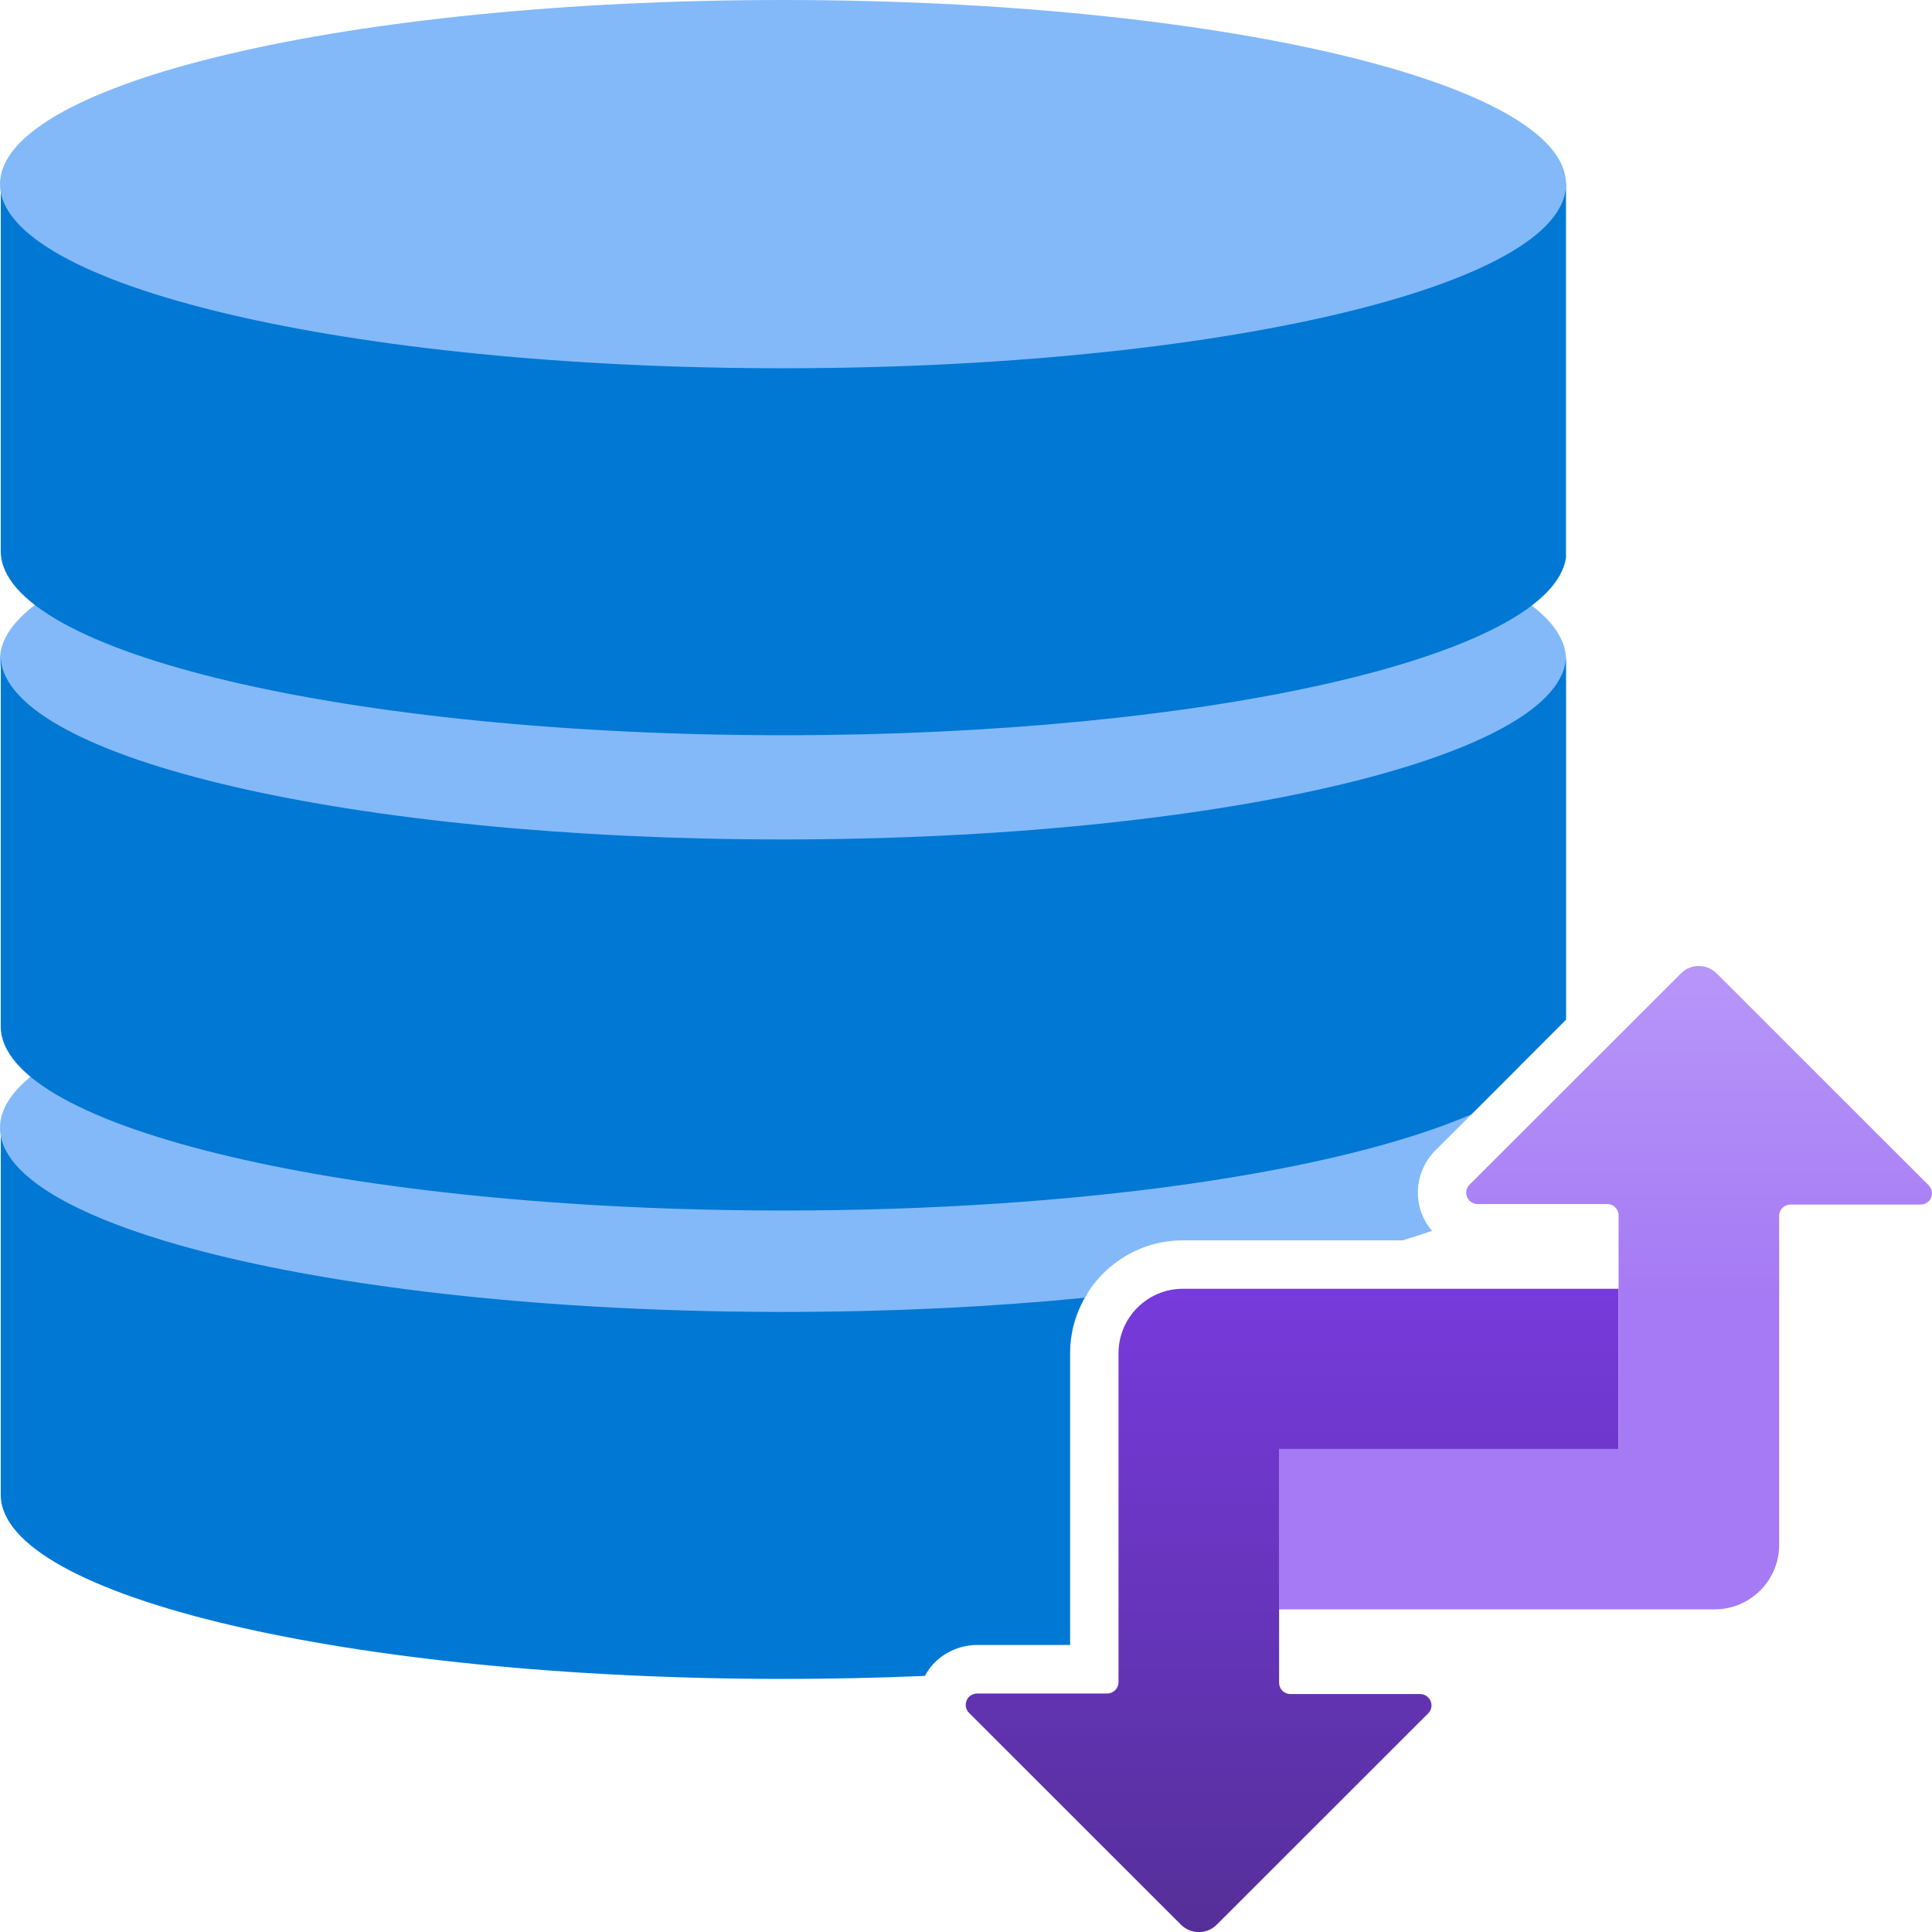
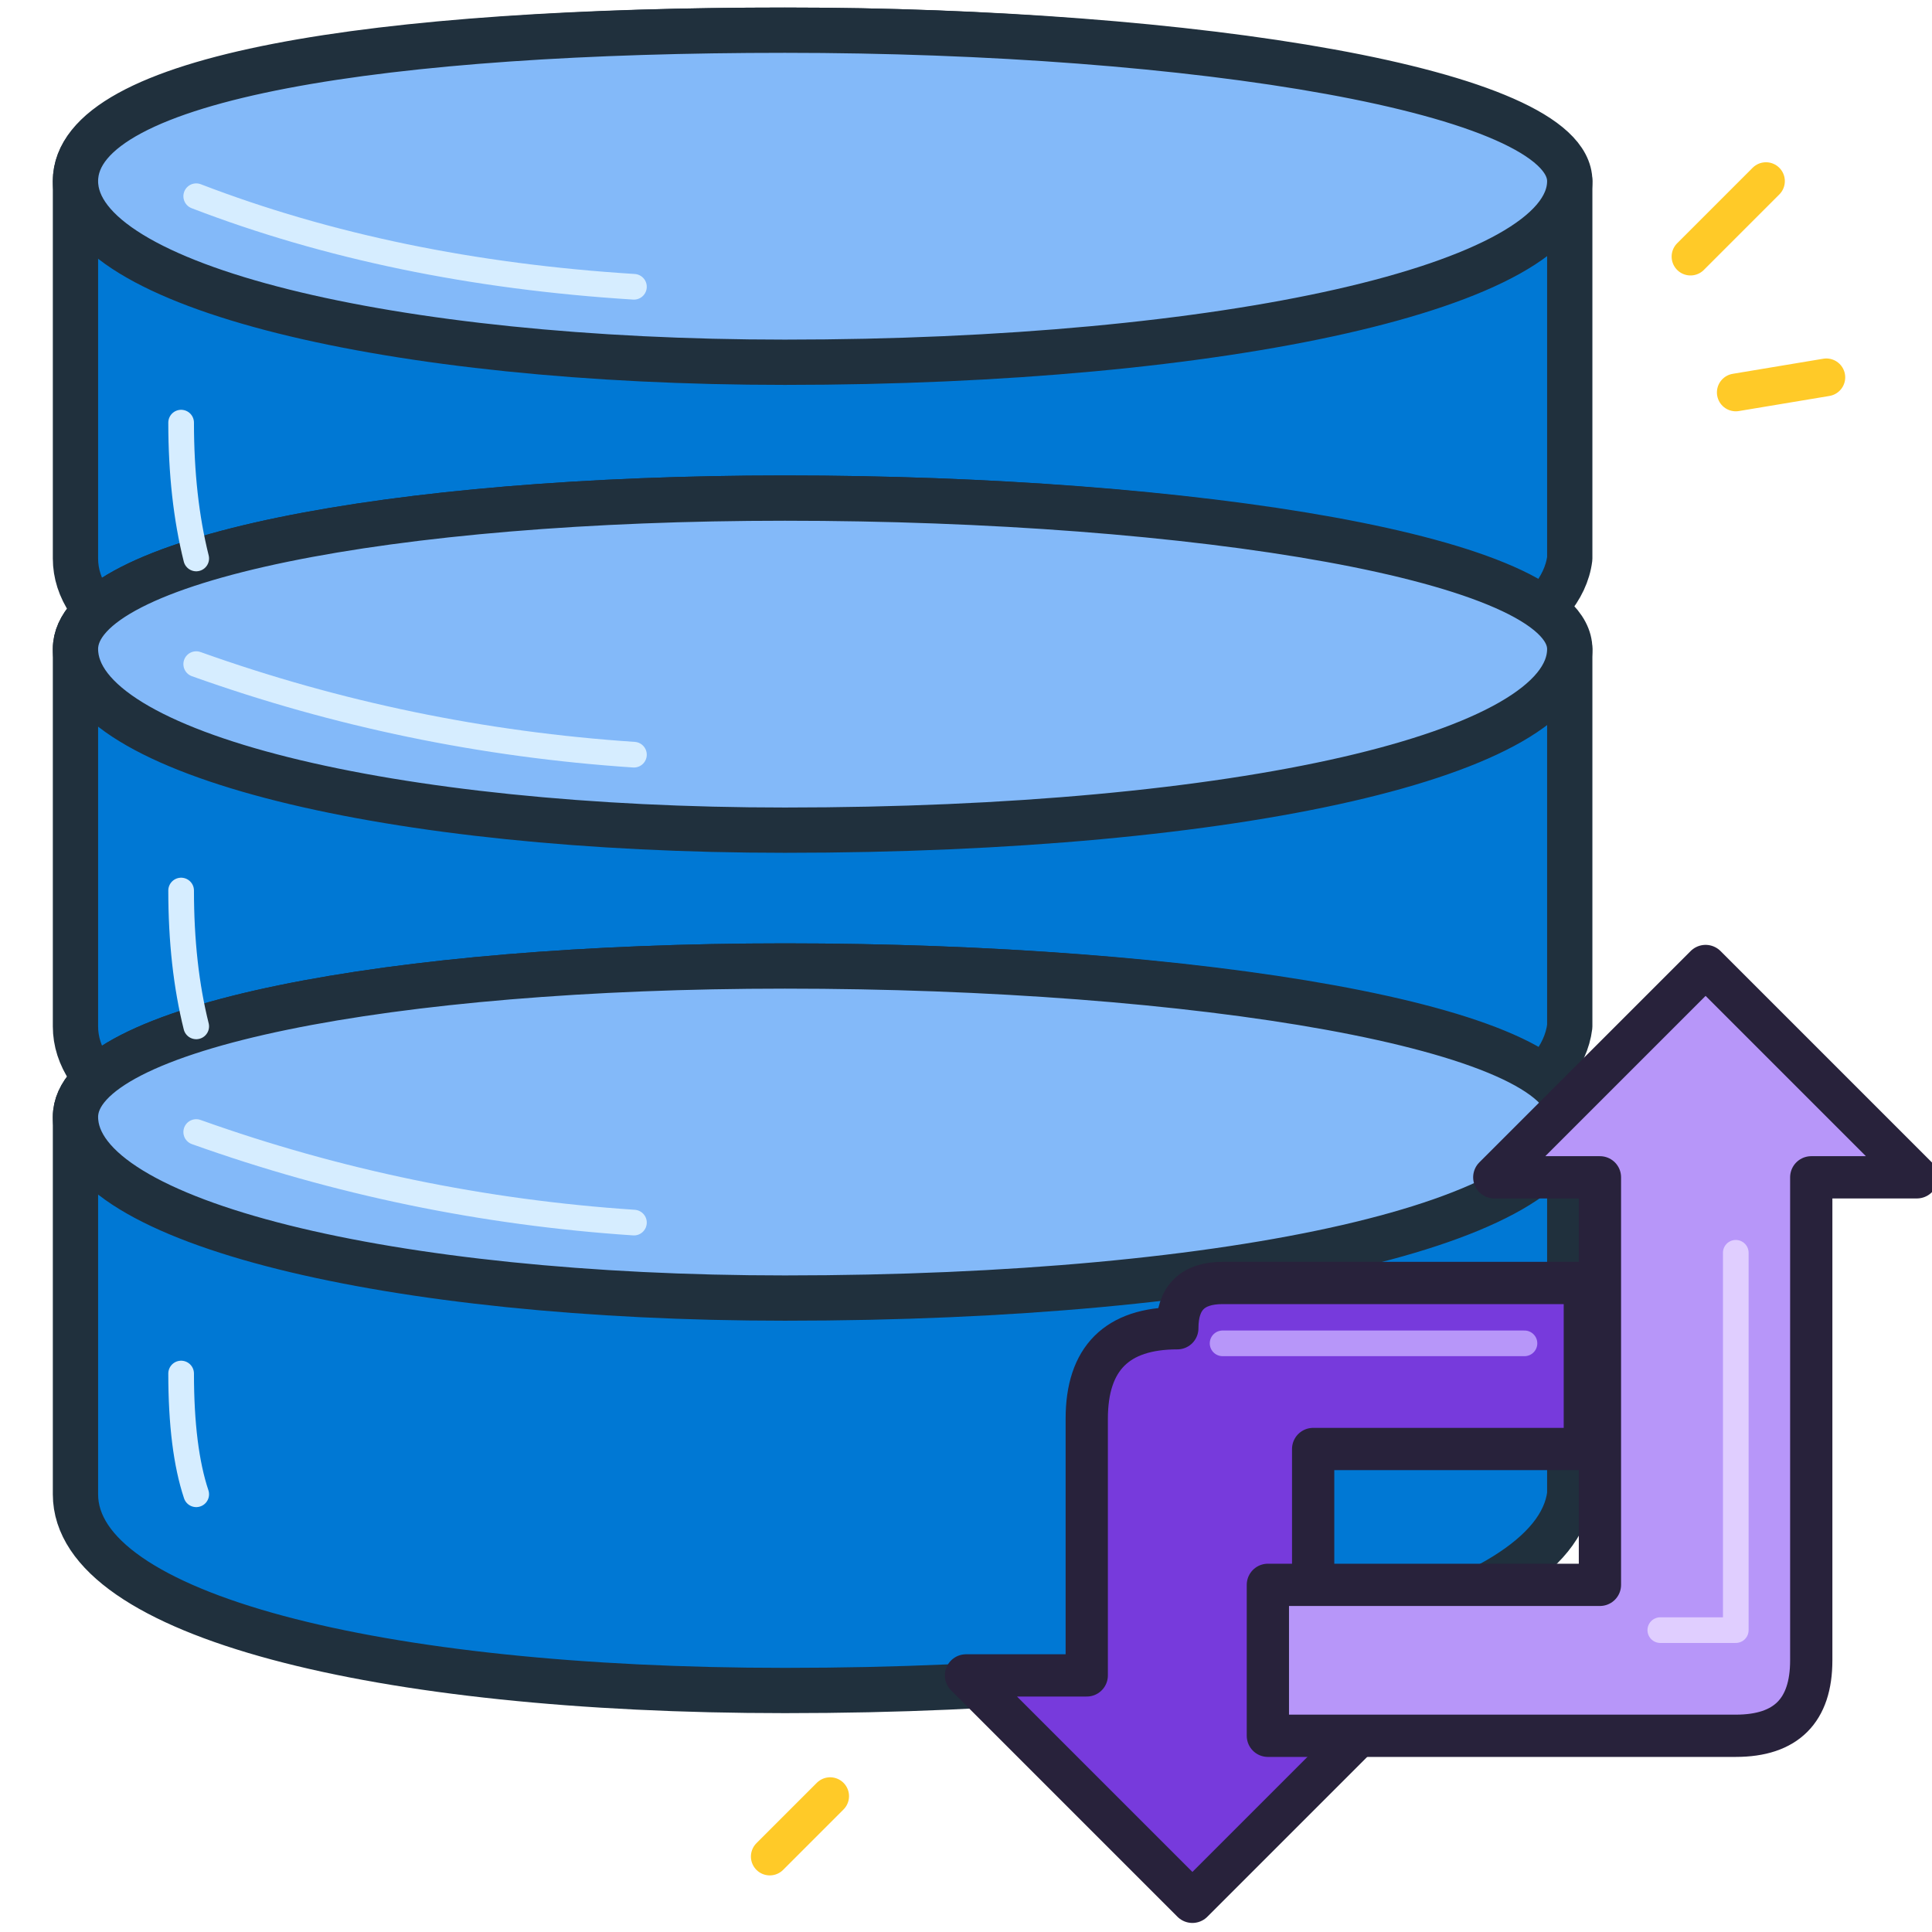
- <svg xmlns="http://www.w3.org/2000/svg" id="uuid-1936ac7a-e40a-4289-a7b0-e0172d01fed0" width="128" height="128" viewBox="0 0 128 128">
-   <defs>
-     <linearGradient id="uuid-d3b62619-ffe6-4e65-a8b4-faeb18c8a3c6" x1="12.038" y1="18" x2="12.038" y2="12.007" gradientUnits="userSpaceOnUse">
-       <stop offset="0" stop-color="#552f99" />
-       <stop offset=".999" stop-color="#773adc" />
-     </linearGradient>
-     <linearGradient id="uuid-dc34de31-b9ed-4304-8a5d-4e3fbd4d6826" x1="14.958" y1="14.993" x2="14.958" y2="9" gradientUnits="userSpaceOnUse">
-       <stop offset=".489" stop-color="#a67af4" />
-       <stop offset=".999" stop-color="#b796f9" />
-     </linearGradient>
-   </defs>
-   <g transform="scale(7.111111)">
-     <g>
-       <path d="m8.707,15.491c.104-.105.248-.165.395-.165h.007s.861,0,.861,0v-2.184s0,0,0,0v-.535c0-.205.06-.395.161-.557-.872.087-1.83.135-2.836.135C3.308,12.185.077,11.439.007,10.501v3.425c0,.948,3.265,1.716,7.295,1.716.449,0,.888-.01,1.315-.028.024-.044.053-.086.089-.123Z" fill="#0078d4" stroke-width="0" />
-       <path d="m11.022,11.556h2.048c.094-.029.186-.058.272-.088-.09-.106-.137-.24-.132-.379.005-.127.054-.249.138-.344l.01-.011.01-.01.795-.795c-1.011-.662-3.704-1.137-6.868-1.137-4.029,0-7.295.768-7.295,1.716s3.266,1.715,7.295,1.715c.996,0,1.946-.047,2.811-.132.181-.319.523-.535.915-.535Z" fill="#83b9f9" stroke-width="0" />
-       <g>
-         <path d="m0,6.145C0,7.092,3.266,7.86,7.295,7.86s7.295-.768,7.295-1.715-3.266-1.716-7.295-1.716S0,5.196,0,6.145Z" fill="#83b9f9" stroke-width="0" />
-         <path d="m14.591,9.502v-3.397c-.002.948-3.267,1.716-7.295,1.716C3.308,7.821.077,7.074.007,6.137v3.425c0,.948,3.265,1.716,7.295,1.716,2.767,0,5.171-.362,6.407-.896l.881-.881Z" fill="#0078d4" stroke-width="0" />
-       </g>
-       <g>
-         <path d="m7.295,3.393C3.308,3.393.077,2.646.007,1.709H.007v3.425c0,.948,3.265,1.716,7.295,1.716,3.944,0,7.155-.736,7.288-1.655h0v-.136h0V1.677c-.002.948-3.267,1.716-7.295,1.716Z" fill="#0078d4" stroke-width="0" />
-         <path d="m0,1.716C0,2.663,3.266,3.431,7.295,3.431s7.295-.768,7.295-1.715S11.324,0,7.295,0,0,.768,0,1.716Z" fill="#83b9f9" stroke-width="0" />
-       </g>
-     </g>
-     <g>
-       <path d="m15.08,13.502v-1.495h-4.058c-.332,0-.601.269-.601.601v.602s0,0,0,.001v2.462h0c0,.058-.048.105-.105.105h-1.211c-.029,0-.057.011-.077.031-.041.041-.041.108,0,.149l1.975,1.974c.092.092.241.092.333,0l1.975-1.974c.016-.018.025-.041.026-.065.002-.058-.043-.107-.101-.11h-1.214s0,0,0,0c-.058,0-.105-.047-.105-.105v-2.176h3.164Z" fill="url(#uuid-d3b62619-ffe6-4e65-a8b4-faeb18c8a3c6)" stroke-width="0" />
-       <path d="m17.969,11.043l-1.975-1.974c-.092-.092-.241-.092-.333,0l-1.975,1.974c-.016.018-.025.041-.026.065-.002.058.043.107.101.11h1.214s0,0,0,0c.058,0,.105.047.105.105v2.176h-3.164v1.495h4.059c.332,0,.601-.269.601-.601v-3.065h0c0-.058.048-.105.105-.105h1.211c.029,0,.057-.011.077-.031.041-.041.041-.108,0-.149Z" fill="url(#uuid-dc34de31-b9ed-4304-8a5d-4e3fbd4d6826)" stroke-width="0" />
-     </g>
+ <svg xmlns="http://www.w3.org/2000/svg" width="128" height="128" viewBox="0 0 128 128">
+   <path d="M5 12 C5 5 25 2 52 2 C79 2 101 6 104 12 L104 37 C103 45 81 50 52 50 C25 50 5 45 5 37Z" fill="#0078d4" stroke="#20303d" stroke-width="3" stroke-linejoin="round" />
+   <path d="M5 12 C5 5 26 2 52 2 C79 2 104 6 104 12 C104 19 81 24 52 24 C26 24 5 19 5 12Z" fill="#83b9f9" stroke="#20303d" stroke-width="3" stroke-linejoin="round" />
+   <path d="M5 43 C5 37 26 33 52 33 C79 33 103 37 104 43 L104 68 C103 76 82 81 52 81 C25 81 5 76 5 68Z" fill="#0078d4" stroke="#20303d" stroke-width="3" stroke-linejoin="round" />
+   <path d="M5 43 C5 37 26 33 52 33 C79 33 104 37 104 43 C104 50 82 55 52 55 C26 55 5 50 5 43Z" fill="#83b9f9" stroke="#20303d" stroke-width="3" stroke-linejoin="round" />
+   <path d="M5 74 C5 68 26 64 52 64 C79 64 103 68 104 74 L104 99 C103 107 82 112 52 112 C25 112 5 107 5 99Z" fill="#0078d4" stroke="#20303d" stroke-width="3" stroke-linejoin="round" />
+   <path d="M5 74 C5 68 26 64 52 64 C79 64 104 68 104 74 C104 81 82 86 52 86 C26 86 5 81 5 74Z" fill="#83b9f9" stroke="#20303d" stroke-width="3" stroke-linejoin="round" />
+   <g fill="none" stroke="#d6edff" stroke-width="1.7" stroke-linecap="round">
+     <path d="M13 13 Q26 18 42 19" />
+     <path d="M13 44 Q27 49 42 50" />
+     <path d="M13 75 Q27 80 42 81" />
+     <path d="M12 28 Q12 33 13 37" />
+     <path d="M12 59 Q12 64 13 68" />
+     <path d="M12 91 Q12 96 13 99" />
+   </g>
+   <path d="M78 88 Q78 85 81 85 L105 85 L105 96 L87 96 L87 111 L94 111 L79 126 L64 111 L72 111 L72 94 Q72 88 78 88Z" fill="#773adc" stroke="#28223b" stroke-width="2.8" stroke-linecap="round" stroke-linejoin="round" />
+   <path d="M84 105 L106 105 L106 78 L99 78 L113 64 L127 78 L120 78 L120 110 Q120 115 115 115 L84 115Z" fill="#b796f9" stroke="#28223b" stroke-width="2.8" stroke-linecap="round" stroke-linejoin="round" />
+   <path d="M81 89 L101 89" fill="none" stroke="#b796f9" stroke-width="1.7" stroke-linecap="round" />
+   <path d="M110 108 L115 108 L115 83" fill="none" stroke="#e0ceff" stroke-width="1.7" stroke-linecap="round" stroke-linejoin="round" />
+   <g fill="none" stroke="#ffca28" stroke-width="2.5" stroke-linecap="round">
+     <path d="M112 17 L117 12" />
+     <path d="M115 26 L121 25" />
+     <path d="M55 119 L51 123" />
  </g>
</svg>
